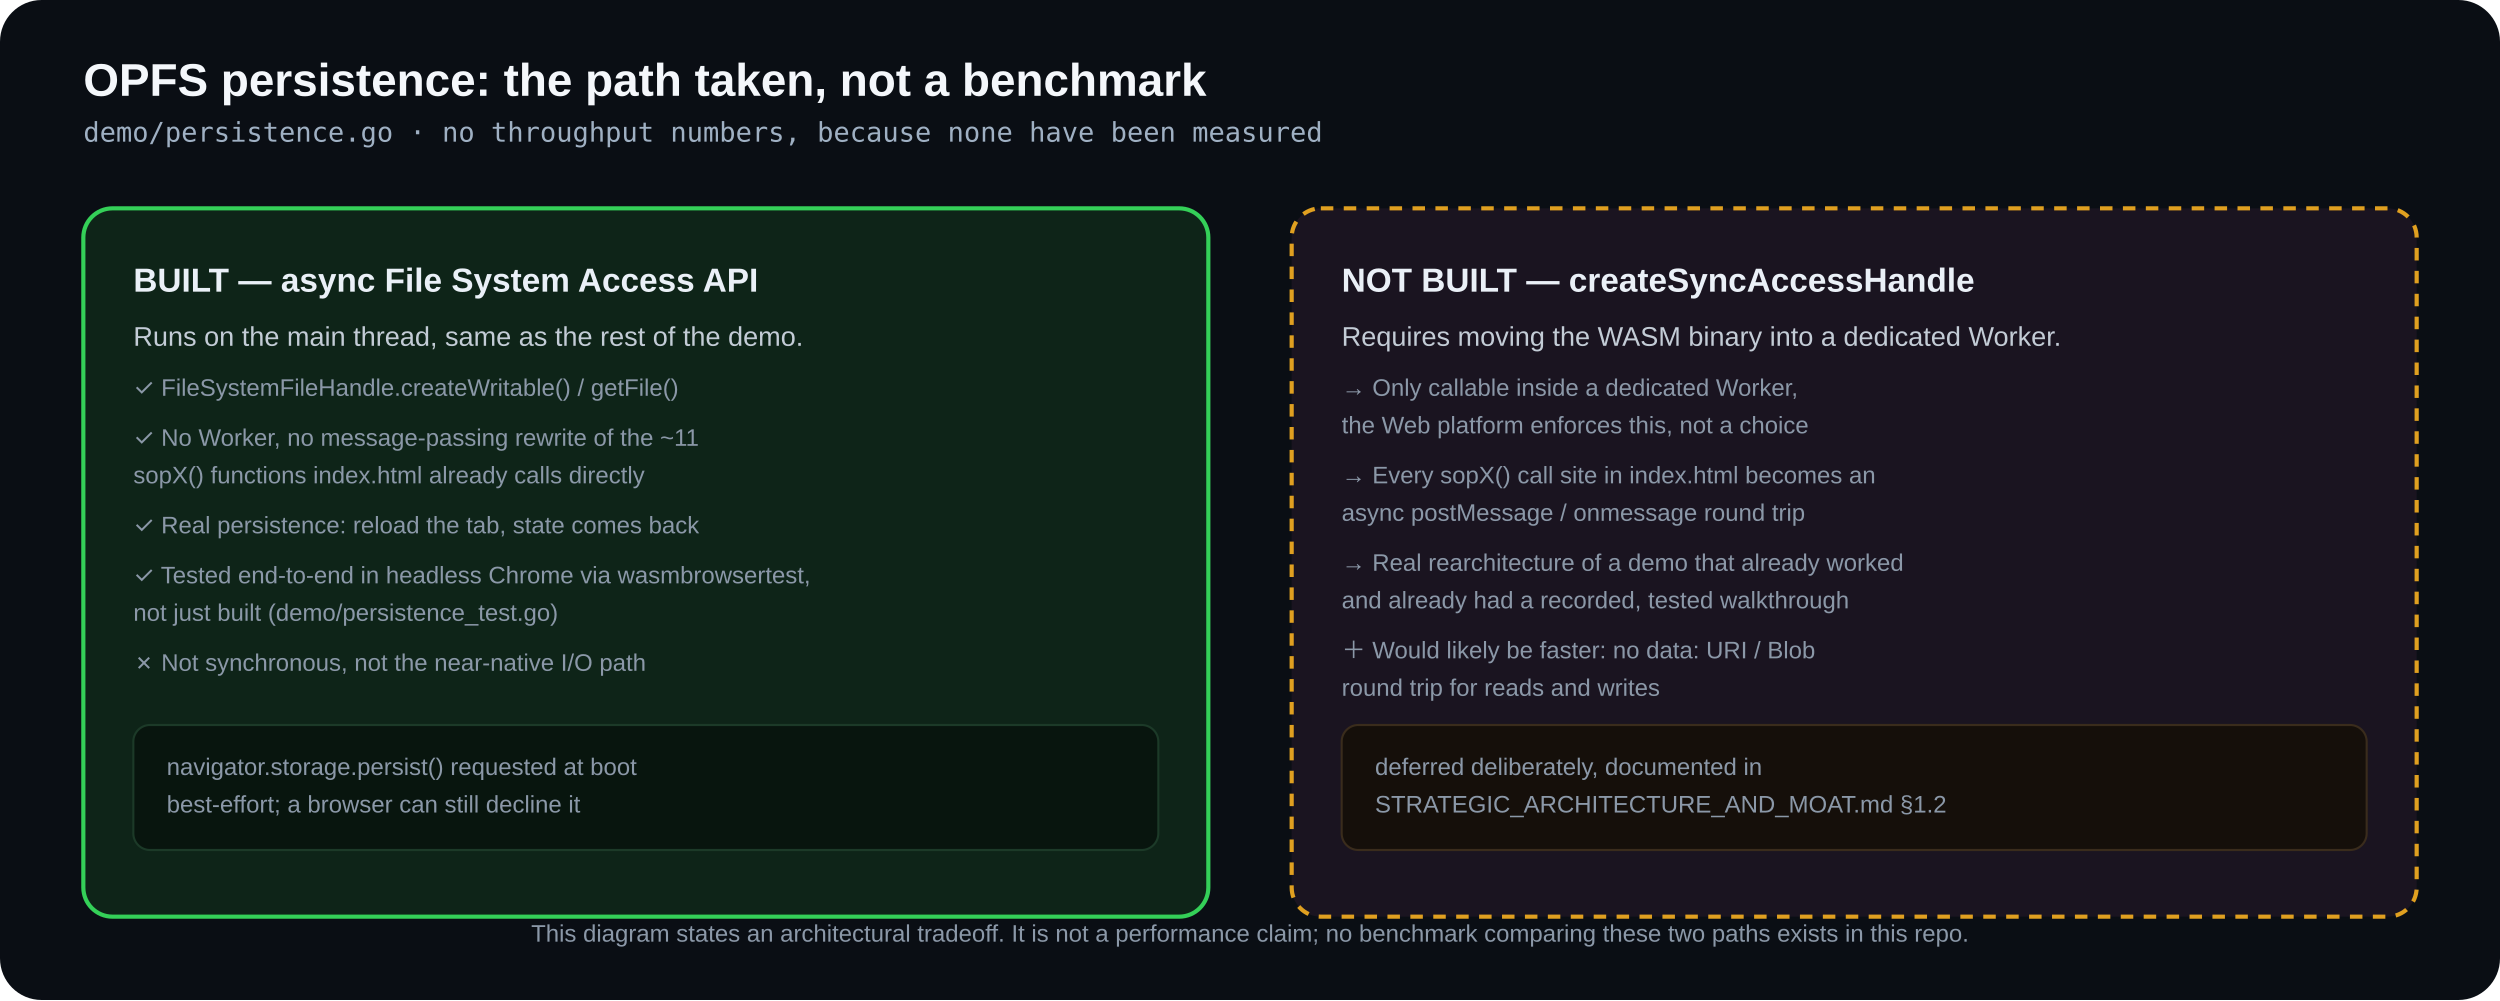
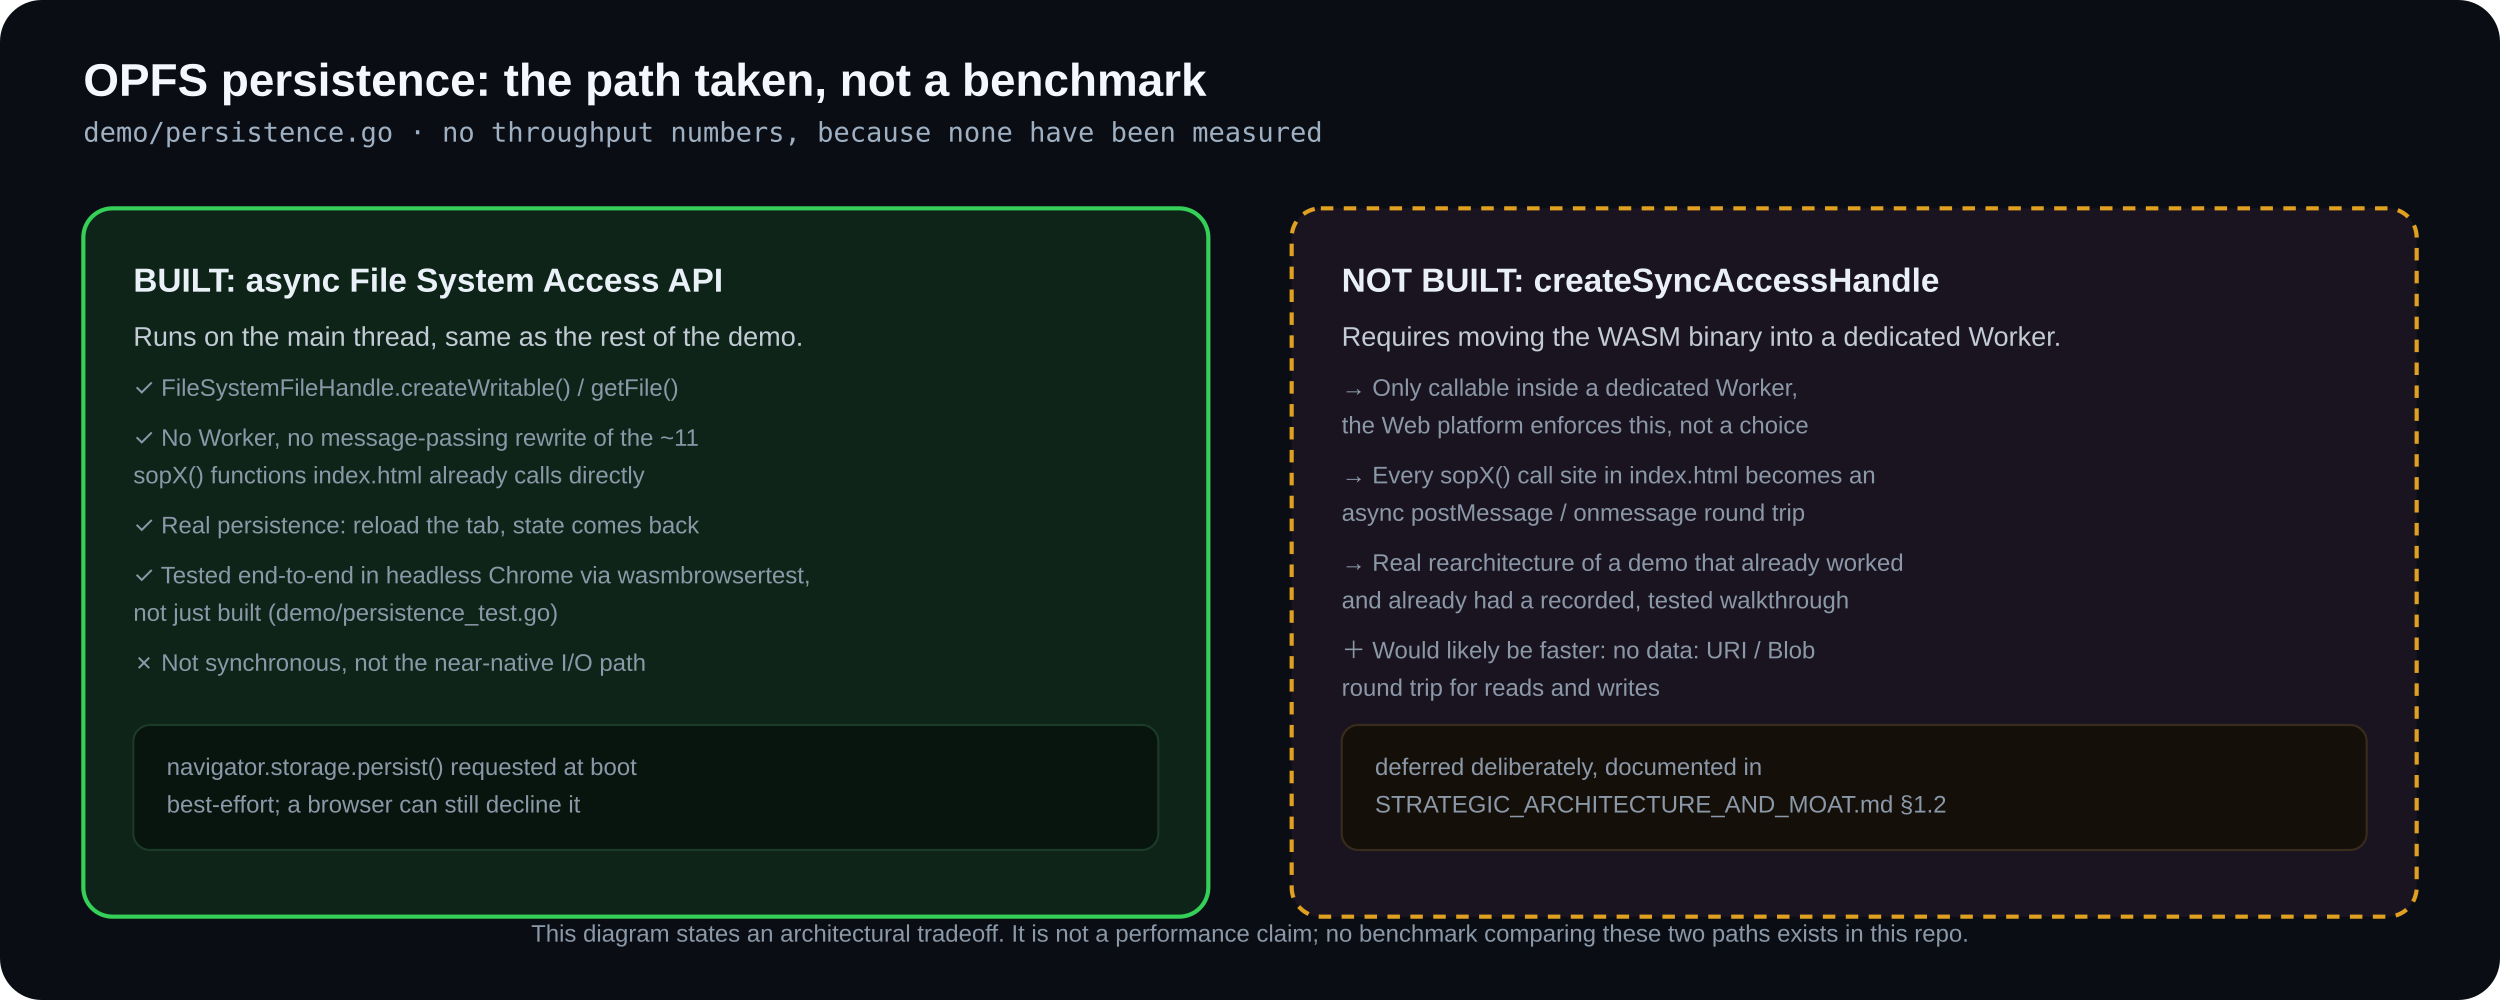
<svg xmlns="http://www.w3.org/2000/svg" viewBox="0 0 1200 480" role="img" aria-labelledby="title desc">
  <style>
text{font-family:-apple-system,BlinkMacSystemFont,"SF Pro Display","Helvetica Neue",Arial,sans-serif}
.mono{font-family:"SF Mono",Menlo,Consolas,monospace}
.h{font-size:22px;fill:#f4f7fb;font-weight:700}
.sub{font-size:13px;fill:#9fb0c3}
.label{font-size:16px;fill:#eaf0f7;font-weight:700}
.small{font-size:13px;fill:#c3ccd6}
.tiny{font-size:11.5px;fill:#8b98a8}
</style>
  <rect width="1200" height="480" rx="20" fill="#0a0e14" />
  <text x="40" y="46" class="h">OPFS persistence: the path taken, not a benchmark</text>
  <text x="40" y="68" class="sub mono">demo/persistence.go · no throughput numbers, because none have been measured</text>
  <g transform="translate(40,100)">
    <rect width="540" height="340" rx="14" fill="#0e2418" stroke="#34d058" stroke-width="2" />
-     <text x="24" y="40" class="label" fill="#34d058">BUILT — async File System Access API</text>
+     <text x="24" y="40" class="label" fill="#34d058">BUILT: async File System Access API</text>
    <text x="24" y="66" class="small">Runs on the main thread, same as the rest of the demo.</text>
    <g transform="translate(24,90)" class="tiny">
      <text y="0">✓ FileSystemFileHandle.createWritable() / getFile()</text>
      <text y="24">✓ No Worker, no message-passing rewrite of the ~11</text>
      <text y="42">   sopX() functions index.html already calls directly</text>
      <text y="66">✓ Real persistence: reload the tab, state comes back</text>
      <text y="90">✓ Tested end-to-end in headless Chrome via wasmbrowsertest,</text>
      <text y="108">   not just built (demo/persistence_test.go)</text>
      <text y="132">✗ Not synchronous, not the near-native I/O path</text>
    </g>
    <rect x="24" y="248" width="492" height="60" rx="8" fill="#08150e" stroke="#1c3a28" />
    <text x="40" y="272" class="tiny" fill="#70d9b0">navigator.storage.persist() requested at boot</text>
    <text x="40" y="290" class="tiny" fill="#8b98a8">best-effort; a browser can still decline it</text>
  </g>
  <g transform="translate(620,100)">
    <rect width="540" height="340" rx="14" fill="#1a1420" stroke="#e0a020" stroke-width="2" stroke-dasharray="6 5" />
-     <text x="24" y="40" class="label" fill="#e0a020">NOT BUILT — createSyncAccessHandle</text>
+     <text x="24" y="40" class="label" fill="#e0a020">NOT BUILT: createSyncAccessHandle</text>
    <text x="24" y="66" class="small">Requires moving the WASM binary into a dedicated Worker.</text>
    <g transform="translate(24,90)" class="tiny">
      <text y="0">→ Only callable inside a dedicated Worker,</text>
      <text y="18">   the Web platform enforces this, not a choice</text>
      <text y="42">→ Every sopX() call site in index.html becomes an</text>
      <text y="60">   async postMessage / onmessage round trip</text>
      <text y="84">→ Real rearchitecture of a demo that already worked</text>
      <text y="102">   and already had a recorded, tested walkthrough</text>
      <text y="126">＋ Would likely be faster: no data: URI / Blob</text>
      <text y="144">   round trip for reads and writes</text>
    </g>
    <rect x="24" y="248" width="492" height="60" rx="8" fill="#150f0a" stroke="#3a2c1c" />
    <text x="40" y="272" class="tiny" fill="#e0a020">deferred deliberately, documented in</text>
    <text x="40" y="290" class="tiny" fill="#8b98a8">STRATEGIC_ARCHITECTURE_AND_MOAT.md §1.2</text>
  </g>
  <text x="600" y="452" text-anchor="middle" class="tiny">This diagram states an architectural tradeoff. It is not a performance claim; no benchmark comparing these two paths exists in this repo.</text>
</svg>
